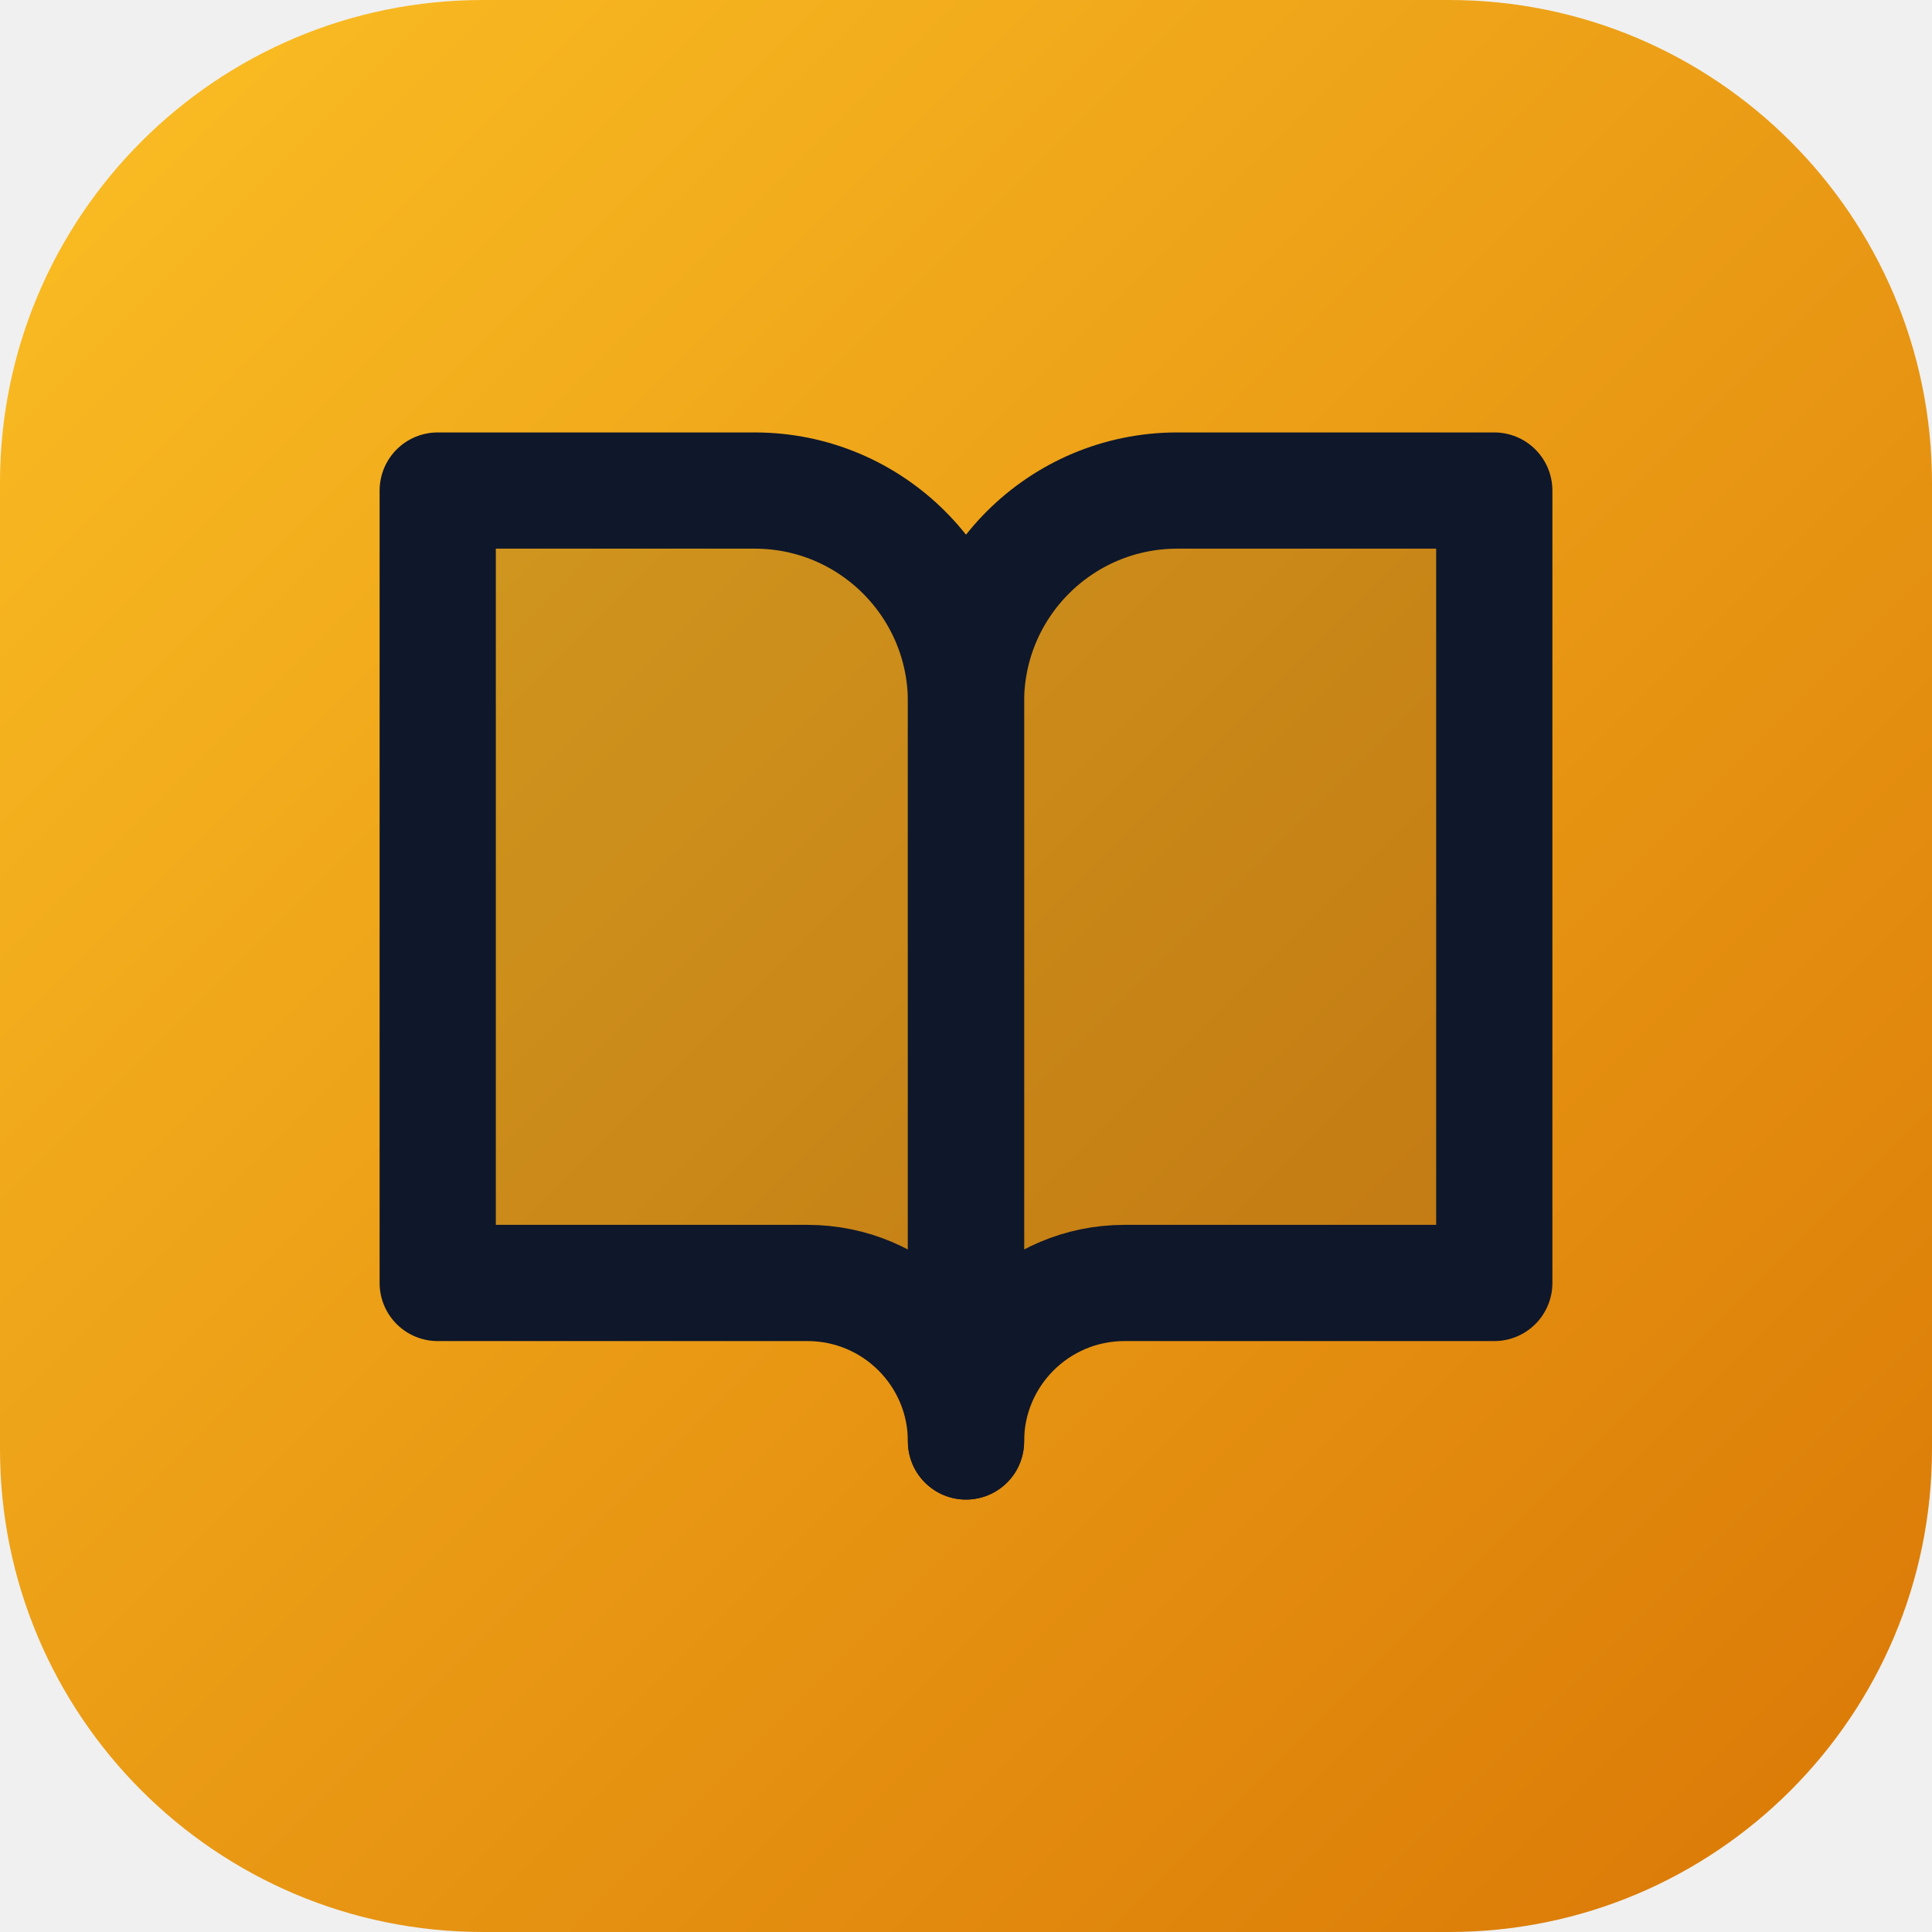
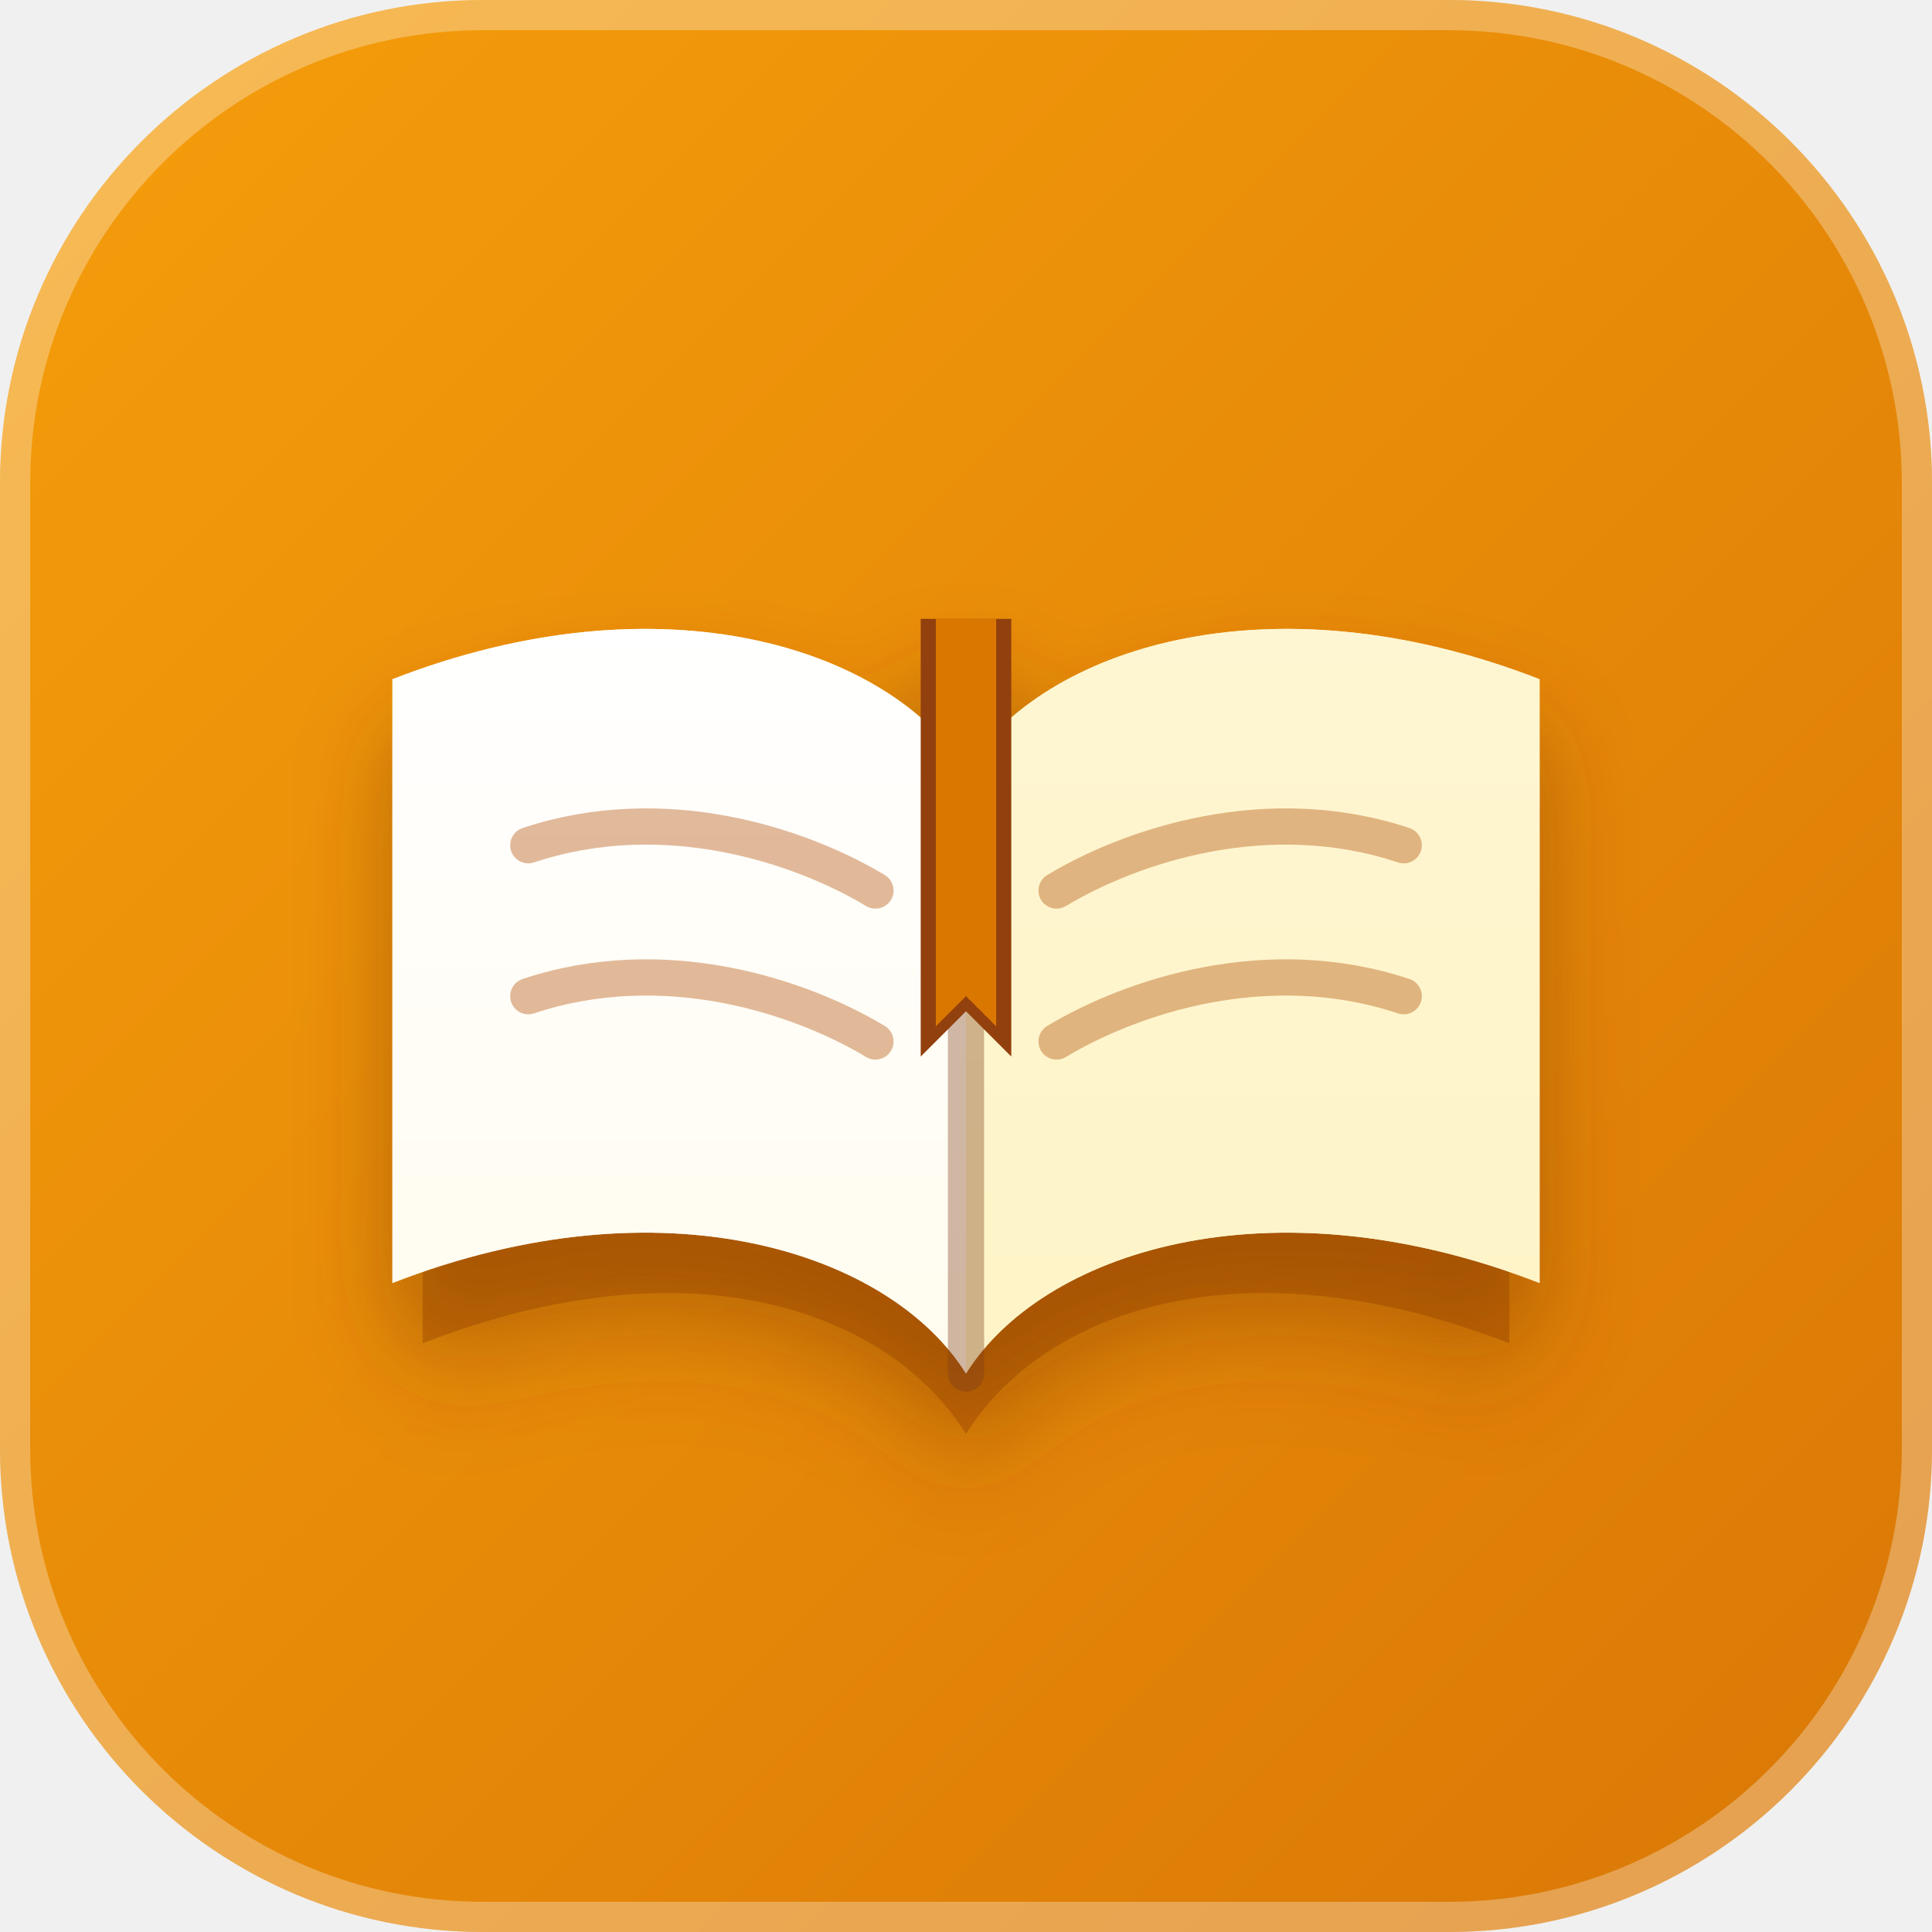
<svg xmlns="http://www.w3.org/2000/svg" viewBox="0 0 64 64" width="64" height="64">
  <defs>
-     <linearGradient id="amberGrad" x1="0%" y1="0%" x2="100%" y2="100%">
-       <stop offset="0%" stop-color="#fbbf24" />
+     <linearGradient id="amberBg" x1="0%" y1="0%" x2="100%" y2="100%">
+       <stop offset="0%" stop-color="#f59e0b" />
      <stop offset="100%" stop-color="#d97706" />
    </linearGradient>
+     <linearGradient id="pageGrad" x1="0%" y1="0%" x2="0%" y2="100%">
+       <stop offset="0%" stop-color="#ffffff" />
+       <stop offset="100%" stop-color="#fef3c7" />
+     </linearGradient>
+     <filter id="bookShadow" x="-20%" y="-20%" width="140%" height="140%">
+       <feDropShadow dx="0" dy="2" stdDeviation="1.5" flood-color="#78350f" flood-opacity="0.45" />
+     </filter>
  </defs>
-   <rect width="64" height="64" rx="16" fill="url(#amberGrad)" />
-   <g transform="translate(11, 11) scale(1.75)" fill="none" stroke="#0f172a" stroke-width="2.2" stroke-linecap="round" stroke-linejoin="round">
-     <path d="M2 3h6a4 4 0 0 1 4 4v14a3 3 0 0 0-3-3H2z" fill="#0f172a" fill-opacity="0.15" />
-     <path d="M22 3h-6a4 4 0 0 0-4 4v14a3 3 0 0 1 3-3h7z" fill="#0f172a" fill-opacity="0.15" />
+   <rect width="64" height="64" rx="16" fill="url(#amberBg)" />
+   <rect x="0.5" y="0.5" width="63" height="63" rx="15.5" fill="none" stroke="#ffffff" stroke-opacity="0.3" stroke-width="1" />
+   <g filter="url(#bookShadow)" transform="translate(10, 13)">
+     <path d="M4 11.5 C 13 8, 19.5 10.5, 22 14.5 C 24.5 10.5, 31 8, 40 11.5 L 40 31.5 C 31 28, 24.5 30.5, 22 34.5 C 19.5 30.5, 13 28, 4 31.5 Z" fill="#92400e" opacity="0.4" />
+     <path d="M3 9.5 C 12 6, 19.5 8.5, 22 12.5 C 24.5 8.5, 32 6, 41 9.5 L 41 29.5 C 32 26, 24.5 28.5, 22 32.5 C 19.5 28.5, 12 26, 3 29.5 Z" fill="url(#pageGrad)" />
+     <path d="M3 9.5 C 12 6, 19.5 8.5, 22 12.5 L 22 32.5 C 19.5 28.5, 12 26, 3 29.5 Z" fill="#ffffff" fill-opacity="0.7" />
+     <path d="M41 9.5 C 32 6, 24.5 8.5, 22 12.5 L 22 32.5 C 24.5 28.5, 32 26, 41 29.5 Z" fill="#fef3c7" fill-opacity="0.8" />
+     <line x1="22" y1="12.5" x2="22" y2="32.5" stroke="#78350f" stroke-width="1.2" stroke-linecap="round" stroke-opacity="0.35" />
+     <path d="M7.5 15 C 12 13.5, 16.5 15, 19 16.5" stroke="#b45309" stroke-width="1.2" stroke-linecap="round" fill="none" opacity="0.4" />
+     <path d="M7.5 20 C 12 18.5, 16.5 20, 19 21.5" stroke="#b45309" stroke-width="1.2" stroke-linecap="round" fill="none" opacity="0.4" />
+     <path d="M25 16.5 C 27.5 15, 32 13.5, 36.5 15" stroke="#b45309" stroke-width="1.2" stroke-linecap="round" fill="none" opacity="0.4" />
+     <path d="M25 21.5 C 27.5 20, 32 18.5, 36.5 20" stroke="#b45309" stroke-width="1.2" stroke-linecap="round" fill="none" opacity="0.4" />
+     <path d="M20.5 7.5 L 23.5 7.5 L 23.5 22 L 22 20.5 L 20.5 22 Z" fill="#92400e" />
+     <path d="M21 7.5 L 23 7.5 L 23 21 L 22 20 L 21 21 Z" fill="#d97706" />
  </g>
</svg>
